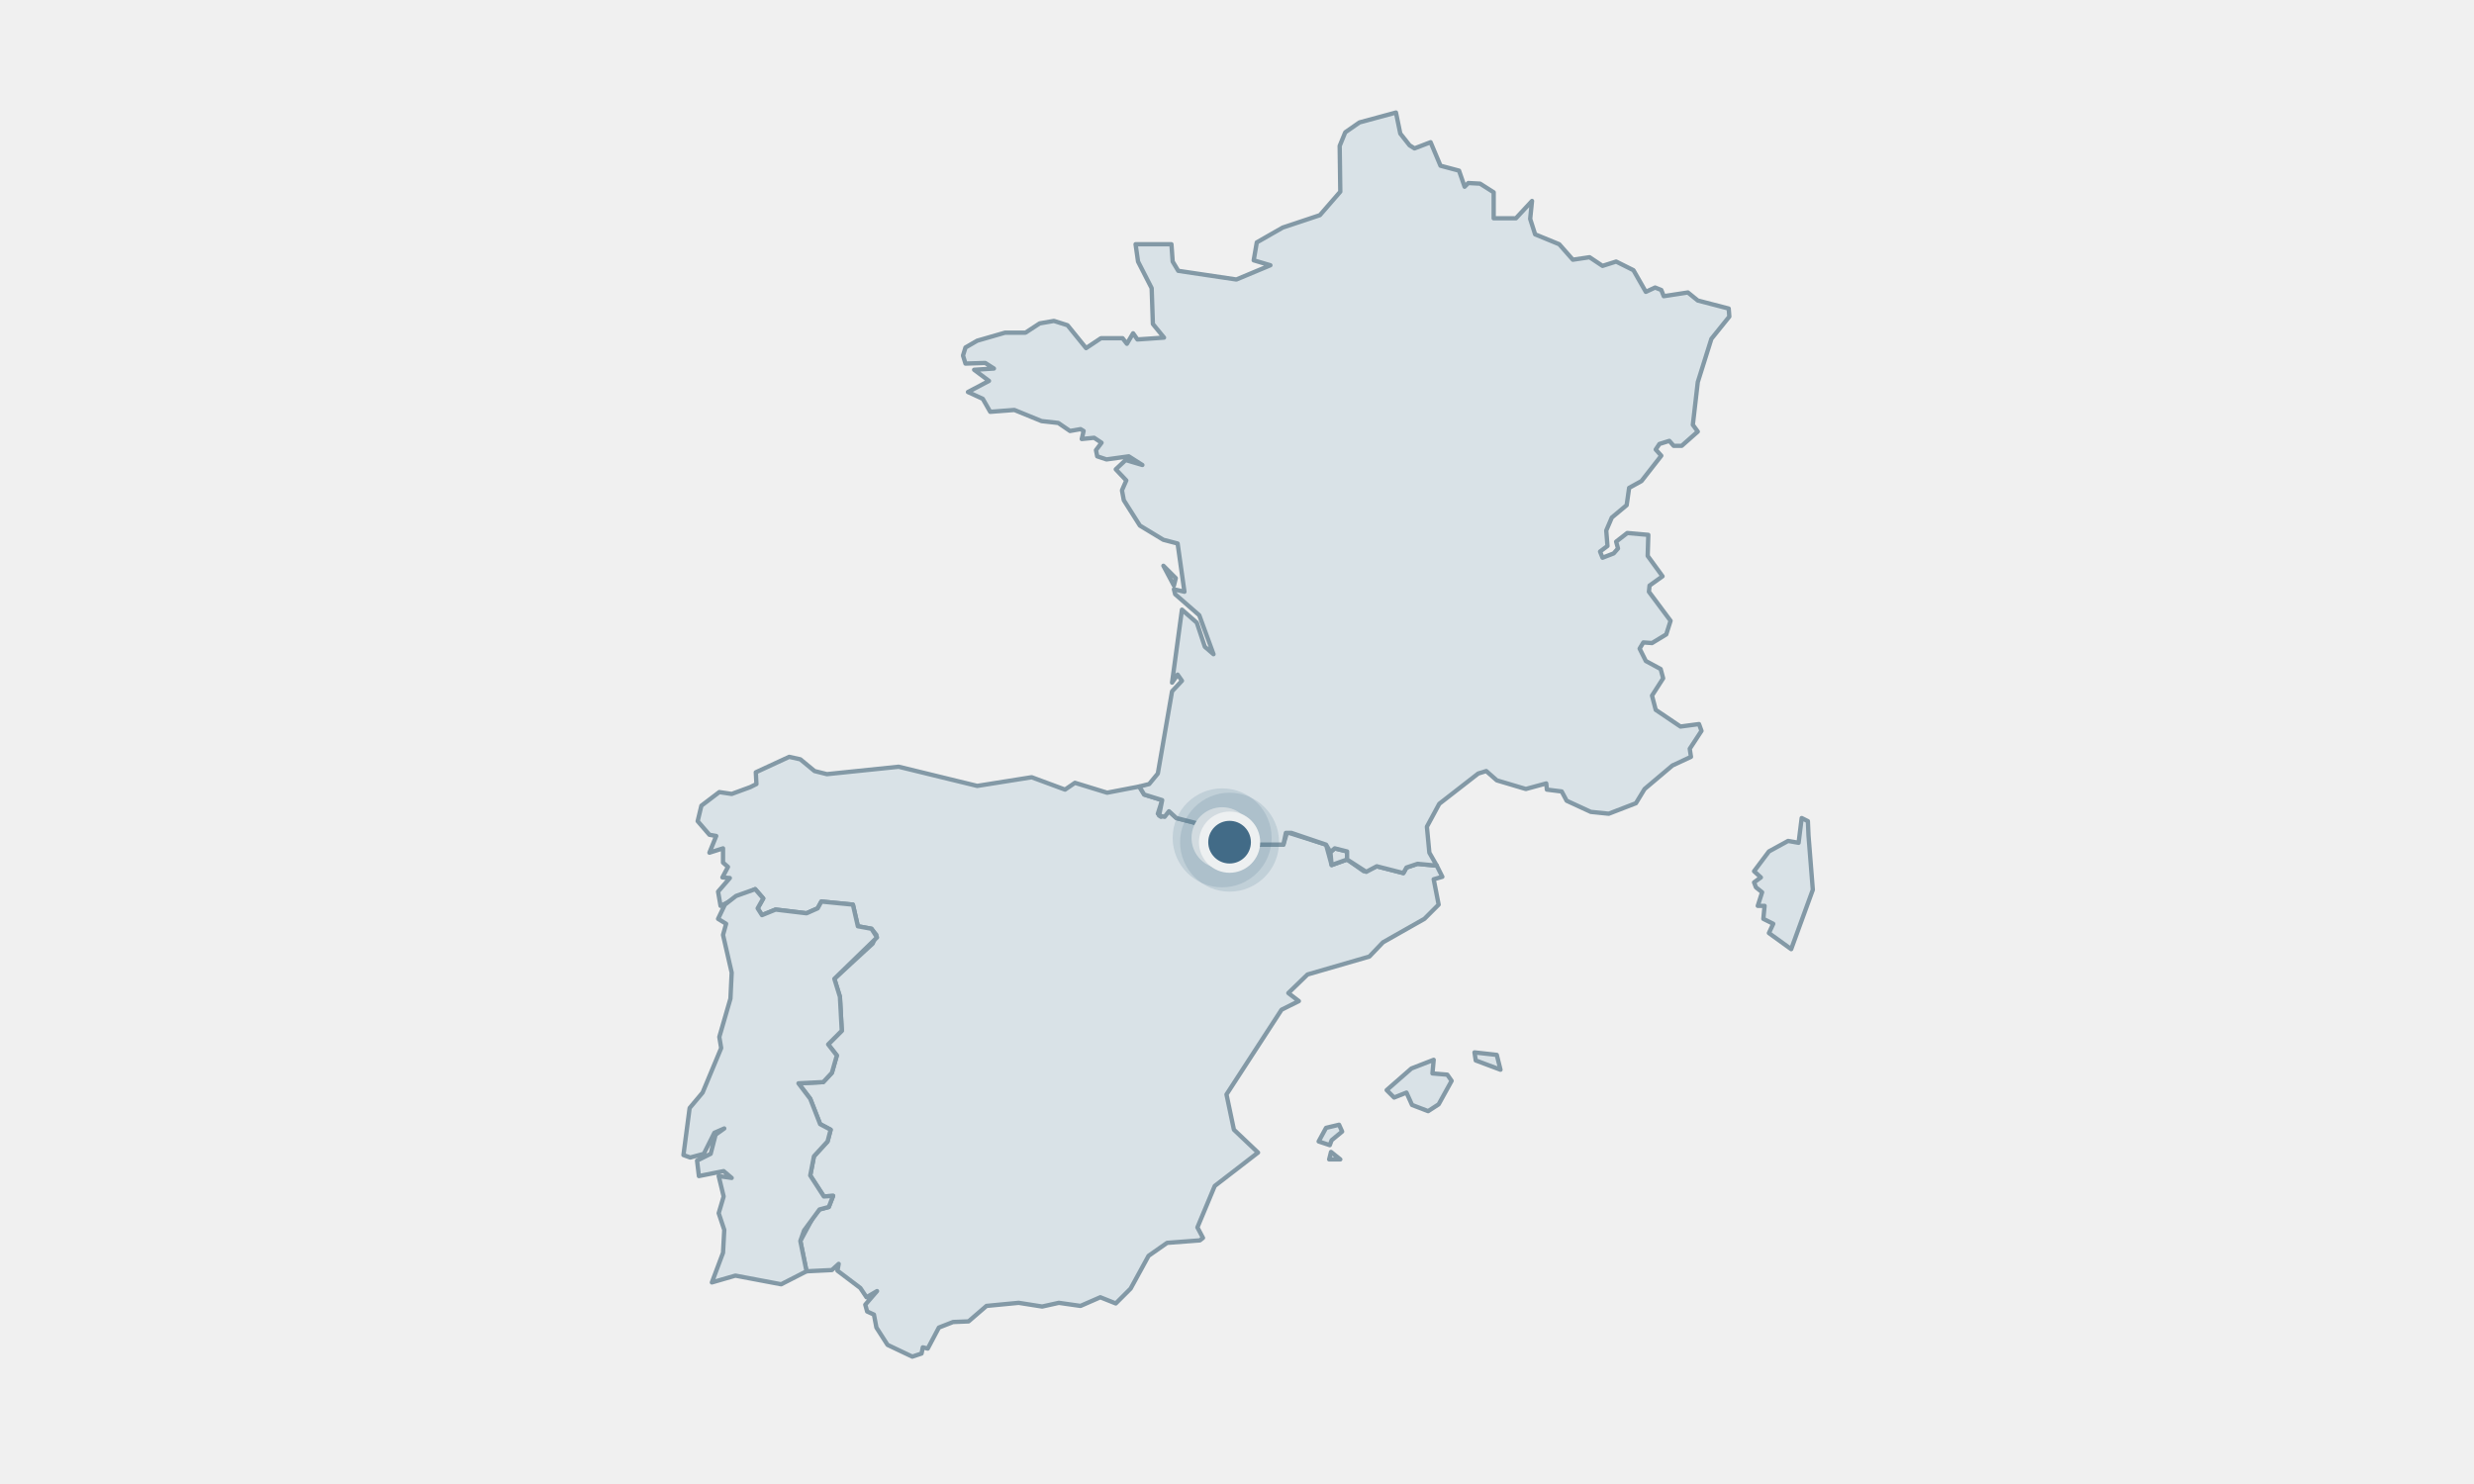
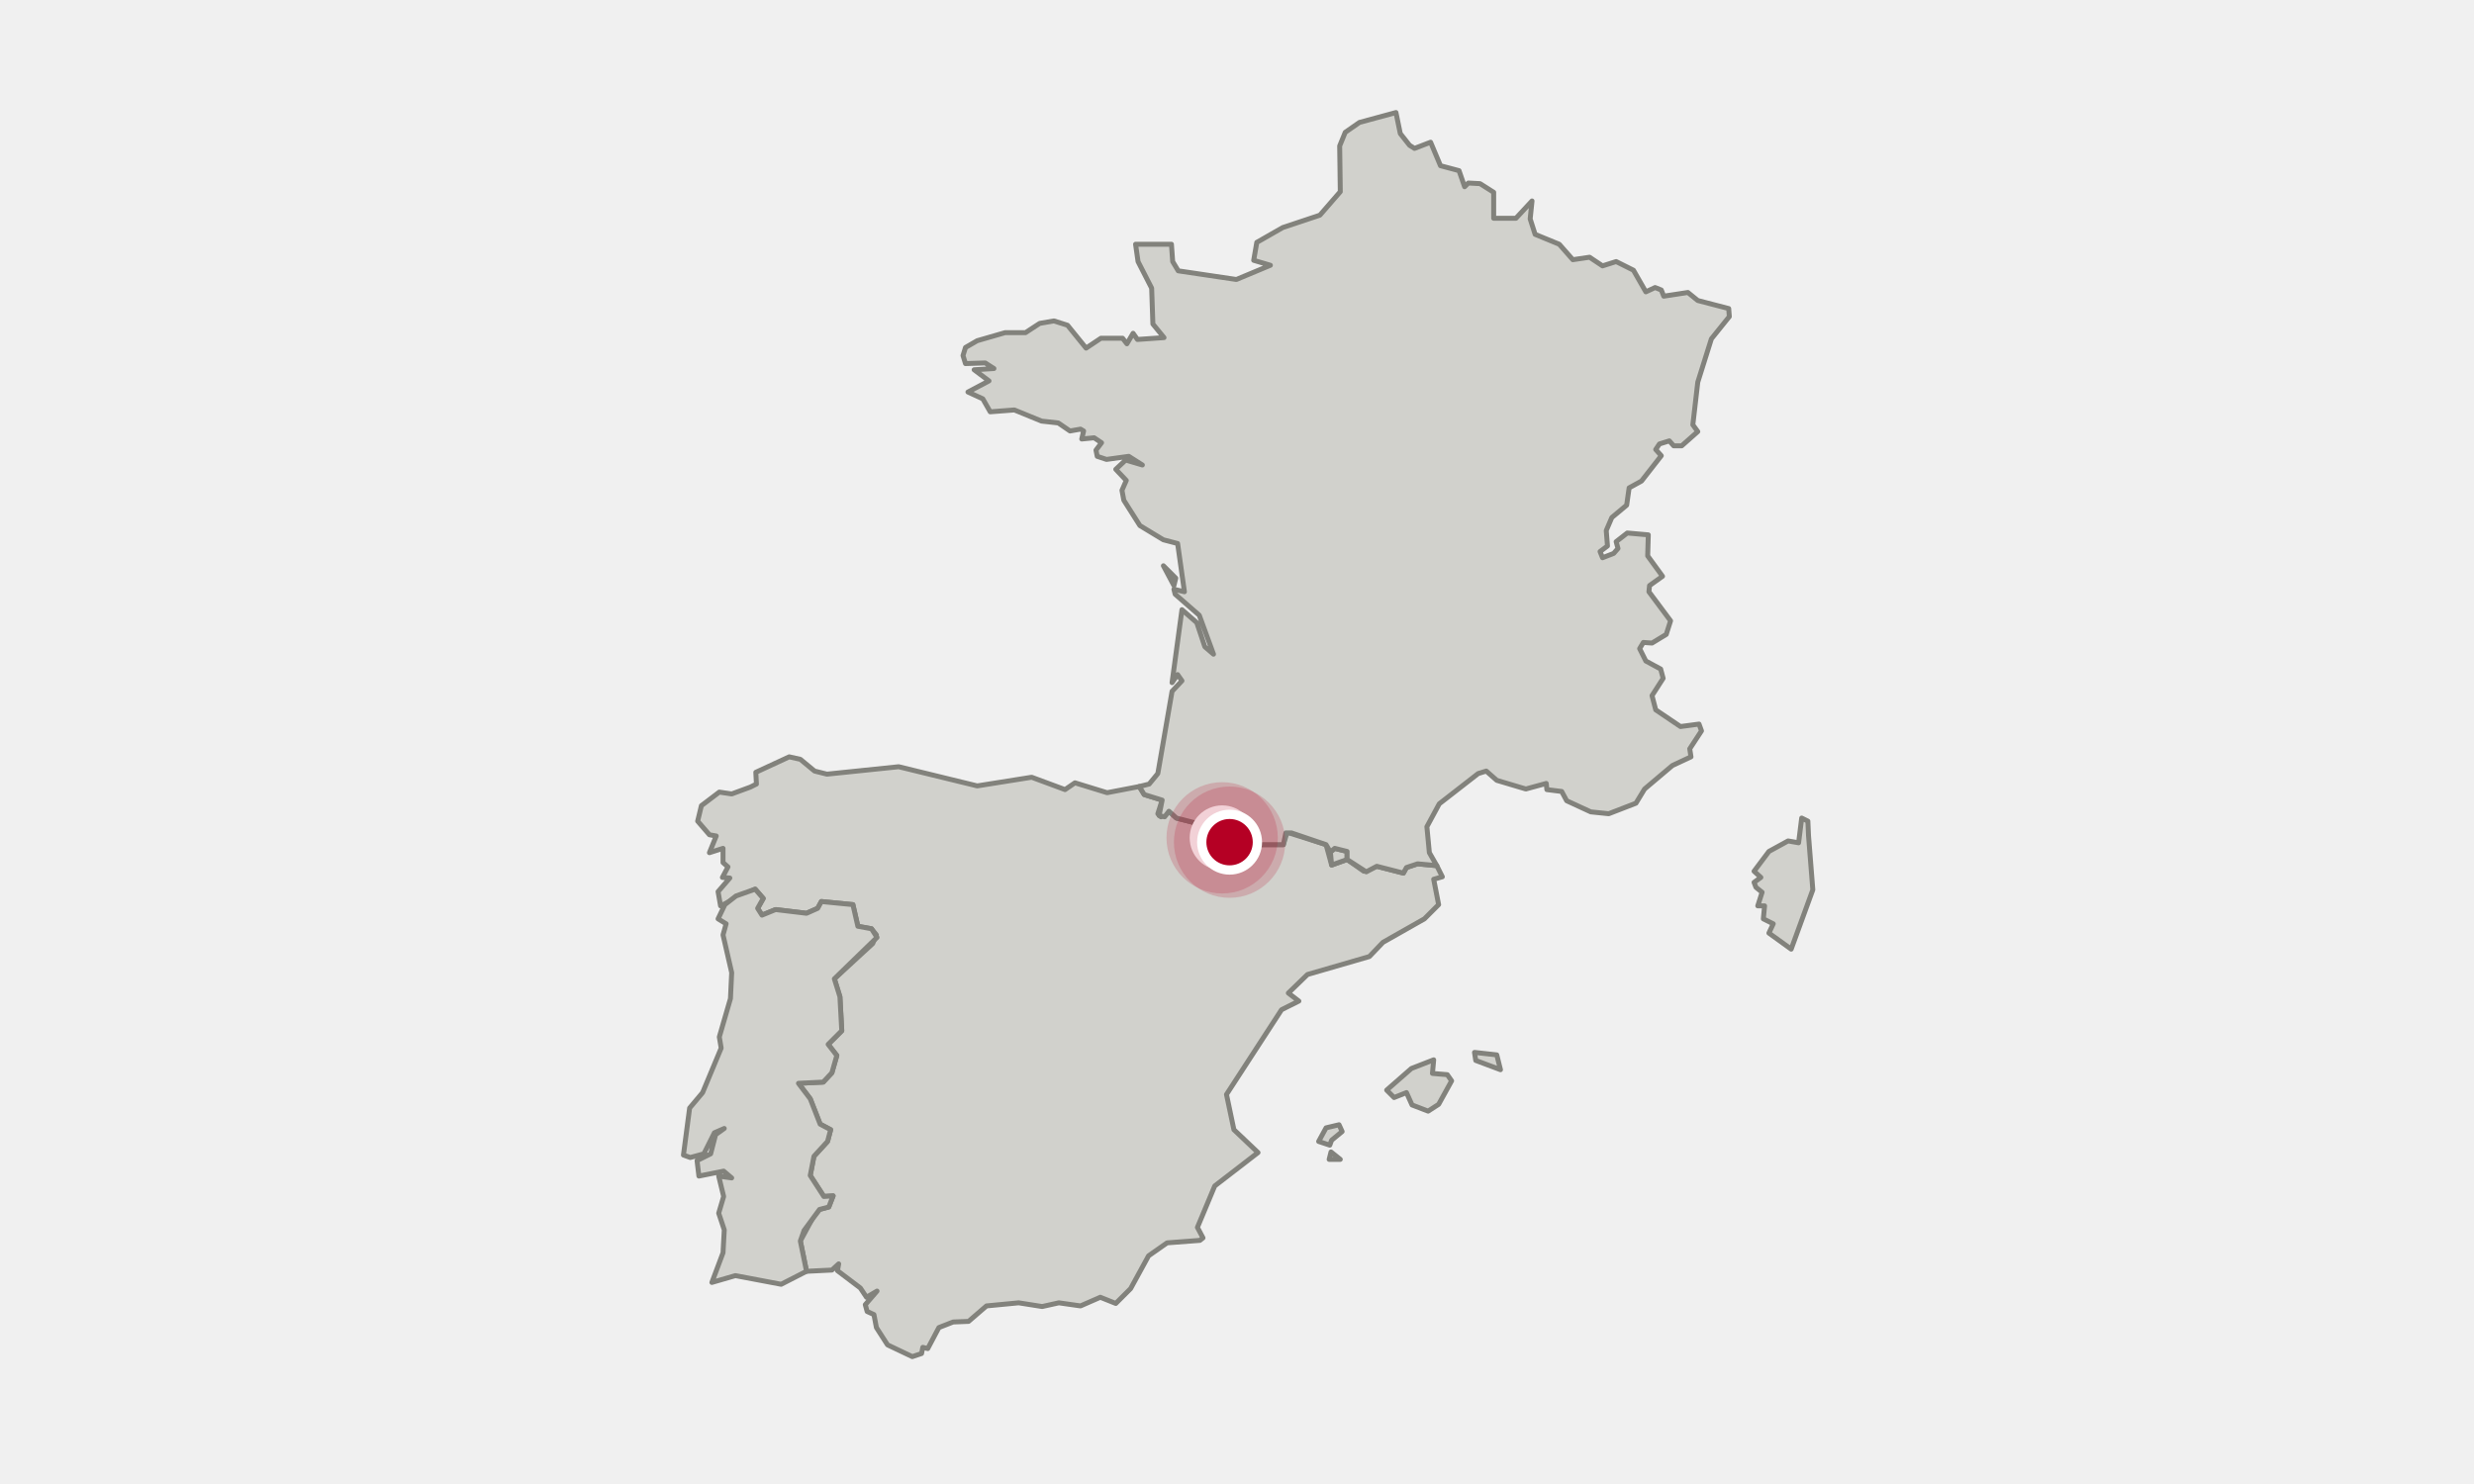
<svg xmlns="http://www.w3.org/2000/svg" width="400" height="240" viewBox="0 0 400 240">
-   <g fill="#d9e2e7" stroke="#8399a6" stroke-width=".7" stroke-linejoin="round" fill-rule="evenodd">
+   <g fill="#d1d1cc" stroke="#82827c" stroke-width=".8" stroke-linejoin="round" fill-rule="evenodd">
    <path data-country="ESP" d="M216.7,187.5 214.9,187.5 215.2,186.3 216.7,187.5ZM231.6,173.6 234,173.8 234.7,174.8 232.6,178.6 230.9,179.7 228.3,178.7 227.4,176.7 225.4,177.5 224.2,176.3 228.2,172.8 231.8,171.4 231.6,173.6ZM242.6,173 238.6,171.5 238.4,170.2 242,170.6 242.6,173ZM215.3,184.4 215,185.2 213.2,184.6 214.4,182.4 216.5,181.9 217,183 215.3,184.4ZM184.2,127.2 185,128.5 187.9,129.4 187.2,131.6 187.7,132.1 189,131.2 190.2,132.3 194.1,133.3 195.8,135.2 198.6,134.8 201,136.6 207.5,136.6 208.1,134.6 214.4,136.6 215.3,139.9 217.8,139 220.5,140.9 222.6,140.1 226.9,141.2 227.4,140.3 229.2,139.7 232.3,140 233.2,141.8 231.8,142.2 232.6,146.3 230.3,148.6 223.6,152.4 221.4,154.7 211.4,157.6 208.3,160.6 210,161.9 207.2,163.3 198.3,177 199.5,182.7 203.4,186.4 196.4,191.8 193.6,198.5 194.5,200.2 194,200.6 188.7,201 185.7,203.1 182.8,208.4 180.4,210.8 177.9,209.8 174.7,211.2 171.2,210.7 168.5,211.3 164.7,210.7 159.5,211.2 156.6,213.7 154.1,213.8 151.8,214.7 150,218.1 149.2,217.9 149,218.9 147.5,219.4 143.5,217.5 141.7,214.7 141.3,212.6 140.2,212.1 139.9,211 141.8,208.8 140.1,209.8 139.1,208.3 135.4,205.5 135.6,204.4 134.5,205.4 130.4,205.6 129.4,200.7 131.5,196.8 132.5,195.6 134,195.2 134.7,193.4 133.2,193.5 131,190.1 131.6,187 133.8,184.6 134.3,182.7 132.6,181.8 131,177.7 129.1,175.2 133.1,175 134.5,173.5 135.3,170.7 133.9,168.9 136.1,166.7 135.8,161.2 134.9,158.3 141.1,152.6 141.7,151.2 140.9,150.2 138.7,149.8 137.9,146.3 132.8,145.8 132.2,146.9 130.4,147.7 125.4,147.1 123.2,148 122.5,146.9 123.4,145.3 122.1,143.8 116.5,146.5 116.1,144.2 118,142 116.8,141.9 117.7,140.2 116.9,139.5 116.9,137.2 114.7,137.9 115.8,135.2 114.7,135 112.8,132.8 113.4,130.3 116.3,128.1 118.3,128.4 121.3,127.3 122.3,126.8 122.2,124.9 127.6,122.4 129.4,122.8 131.7,124.7 133.7,125.2 145.3,124 158,127.1 166.8,125.7 172.2,127.7 173.8,126.6 179,128.2 184.2,127.2Z" />
    <path data-country="PRT" d="M117.2,146.3 119,144.9 122.1,143.8 123.4,145.3 122.5,146.9 123.2,148 125.4,147.1 130.4,147.7 132.2,146.9 132.8,145.8 137.9,146.3 138.7,149.8 140.9,150.2 141.8,151.6 134.9,158.3 135.8,161.2 136.1,166.7 133.9,168.9 135.3,170.7 134.5,173.5 133.1,175 129.1,175.2 131,177.7 132.6,181.8 134.3,182.7 133.8,184.6 131.6,187 131,190.1 133.2,193.5 134.7,193.4 134,195.2 132.5,195.6 130,199 129.4,200.7 130.4,205.6 126.3,207.7 118.9,206.3 115.1,207.4 116.9,202.6 117.1,198.9 116.2,196.2 117,193.5 116.2,190.2 118.3,190.5 117,189.4 113,190.2 112.7,187.7 114.9,186.6 115.7,183.5 117.1,182.5 115.5,183.2 113.8,186.6 111.6,187.2 110.5,186.8 111.5,179.2 113.6,176.7 116.6,169.5 116.3,167.7 118.1,161.5 118.3,157.3 116.9,151.2 117.4,149.4 116.1,148.6 117.2,146.3Z" />
    <path data-country="AND" d="M217.8,139 215.3,139.9 215.1,137.8 215.8,137.2 217.8,137.7 217.8,139Z" />
    <path data-country="FRA" d="M292.4,135.1 293.1,143.9 289.6,153.5 286,150.9 286.7,149.4 285.1,148.6 285.3,146.5 284.2,146.5 284.9,144.3 283.9,143.5 283.6,142.7 284.7,141.9 283.6,140.9 286,137.7 289.1,136 290.8,136.3 291.3,132.3 292.3,132.8 292.4,135.1ZM274.5,69.8 271.9,72.1 270.6,72.1 269.9,71.3 268.3,71.8 267.7,72.7 268.6,73.7 265.4,77.8 263.4,78.9 263,81.7 260.6,83.7 259.7,85.8 259.9,88.3 258.7,89.2 259.1,90.2 260.9,89.5 261.6,88.7 261.3,87.6 263.1,86.2 266.5,86.5 266.4,89.9 268.8,93.2 266.7,94.7 266.6,95.7 270.1,100.4 269.4,102.6 267.1,104 265.7,103.9 265.1,104.9 266.1,106.9 268.5,108.2 268.9,109.7 267.1,112.5 267.7,114.8 271.7,117.5 274.7,117.1 275.1,118.2 273.2,121.1 273.4,122.4 270.4,123.8 265.9,127.6 264.5,129.9 260.1,131.6 257.2,131.3 253.3,129.5 252.5,128 250.1,127.7 250,126.7 246.7,127.6 242,126.2 240.3,124.7 239,125.1 232.7,130 230.7,133.7 231.1,137.9 232.3,140 229.2,139.7 227.4,140.3 226.9,141.2 222.6,140.1 220.9,141 217.8,139 217.8,137.7 215.8,137.2 215.1,137.8 214.4,136.6 208.8,134.7 207.9,134.7 207.5,136.6 201,136.6 198.6,134.8 195.8,135.2 194.1,133.3 190.2,132.3 189,131.2 188.3,132.1 187.4,131.9 187.9,129.4 185,128.5 184.2,127.2 185.8,126.8 187.2,125.1 189.5,111.8 191.1,110.1 190.4,109.1 189.5,110.4 191.1,98.6 193.5,100.7 194.8,104.6 196.2,105.8 193.9,99.5 190,96.1 189.8,95.3 191.5,95.7 190.4,87.9 188.1,87.3 184.3,85 181.7,80.9 181.4,79.3 182.1,77.7 180.4,75.9 182,74.4 184.7,75.2 182.5,73.8 178.9,74.3 177.4,73.8 177.2,72.8 178.1,71.6 176.9,70.8 174.9,71 175.2,69.7 174.7,69.4 173,69.7 171.1,68.4 168.4,68.1 164,66.3 160.1,66.6 158.9,64.5 156.5,63.4 159.9,61.6 157.5,59.8 160.7,59.6 159.3,58.7 156.1,58.8 155.7,57.5 156.1,56.2 158,55.1 162.5,53.8 165.8,53.8 168.1,52.3 170.4,51.9 172.6,52.6 175.6,56.3 178,54.7 181.5,54.7 182.2,55.6 183.2,53.9 183.9,54.9 188.2,54.6 186.4,52.4 186.2,46.6 184,42.3 183.6,39.5 189.4,39.5 189.6,42.3 190.5,43.8 199.9,45.2 205.4,42.9 202.7,42.1 203.2,39.2 207.4,36.8 213.4,34.8 216.7,31 216.6,23.6 217.5,21.4 219.8,19.8 225.7,18.2 226.4,21.6 227.9,23.5 228.7,24 231.3,23 232.9,26.8 235.9,27.6 236.8,30.2 237.4,29.6 239.3,29.7 241.5,31.1 241.5,35.3 245.1,35.3 247.7,32.5 247.4,35.4 248.2,37.9 252.1,39.5 254.3,42 257,41.6 259.1,43 261.3,42.3 264.1,43.7 266.1,47.2 267.6,46.5 268.6,46.9 269,47.9 272.9,47.3 274.5,48.6 279.5,49.9 279.6,51.2 276.7,54.8 274.5,61.8 273.7,68.7 274.5,69.8ZM190.1,93.5 189.8,94.7 188.1,91.5 190.1,93.5Z" />
  </g>
  <g data-coordinates="-0.395,42.774">
-     <circle cx="197.6" cy="135.5" r="8" fill="#426b87" opacity=".16" />
-     <circle cx="197.6" cy="135.5" r="4.2" fill="#426b87" stroke="#edf0f1" stroke-width="1.5" />
+     <circle cx="197.6" cy="135.5" r="9" fill="#b50024" opacity=".18" />
+     <circle cx="197.6" cy="135.5" r="4.5" fill="#b50024" stroke="#fff" stroke-width="1.5" />
  </g>
  <g data-coordinates="-0.28,42.722">
-     <circle cx="198.8" cy="136.2" r="8" fill="#426b87" opacity=".16" />
-     <circle cx="198.8" cy="136.2" r="4.2" fill="#426b87" stroke="#edf0f1" stroke-width="1.5" />
+     <circle cx="198.8" cy="136.2" r="9" fill="#b50024" opacity=".18" />
+     <circle cx="198.8" cy="136.2" r="4.5" fill="#b50024" stroke="#fff" stroke-width="1.5" />
  </g>
</svg>
